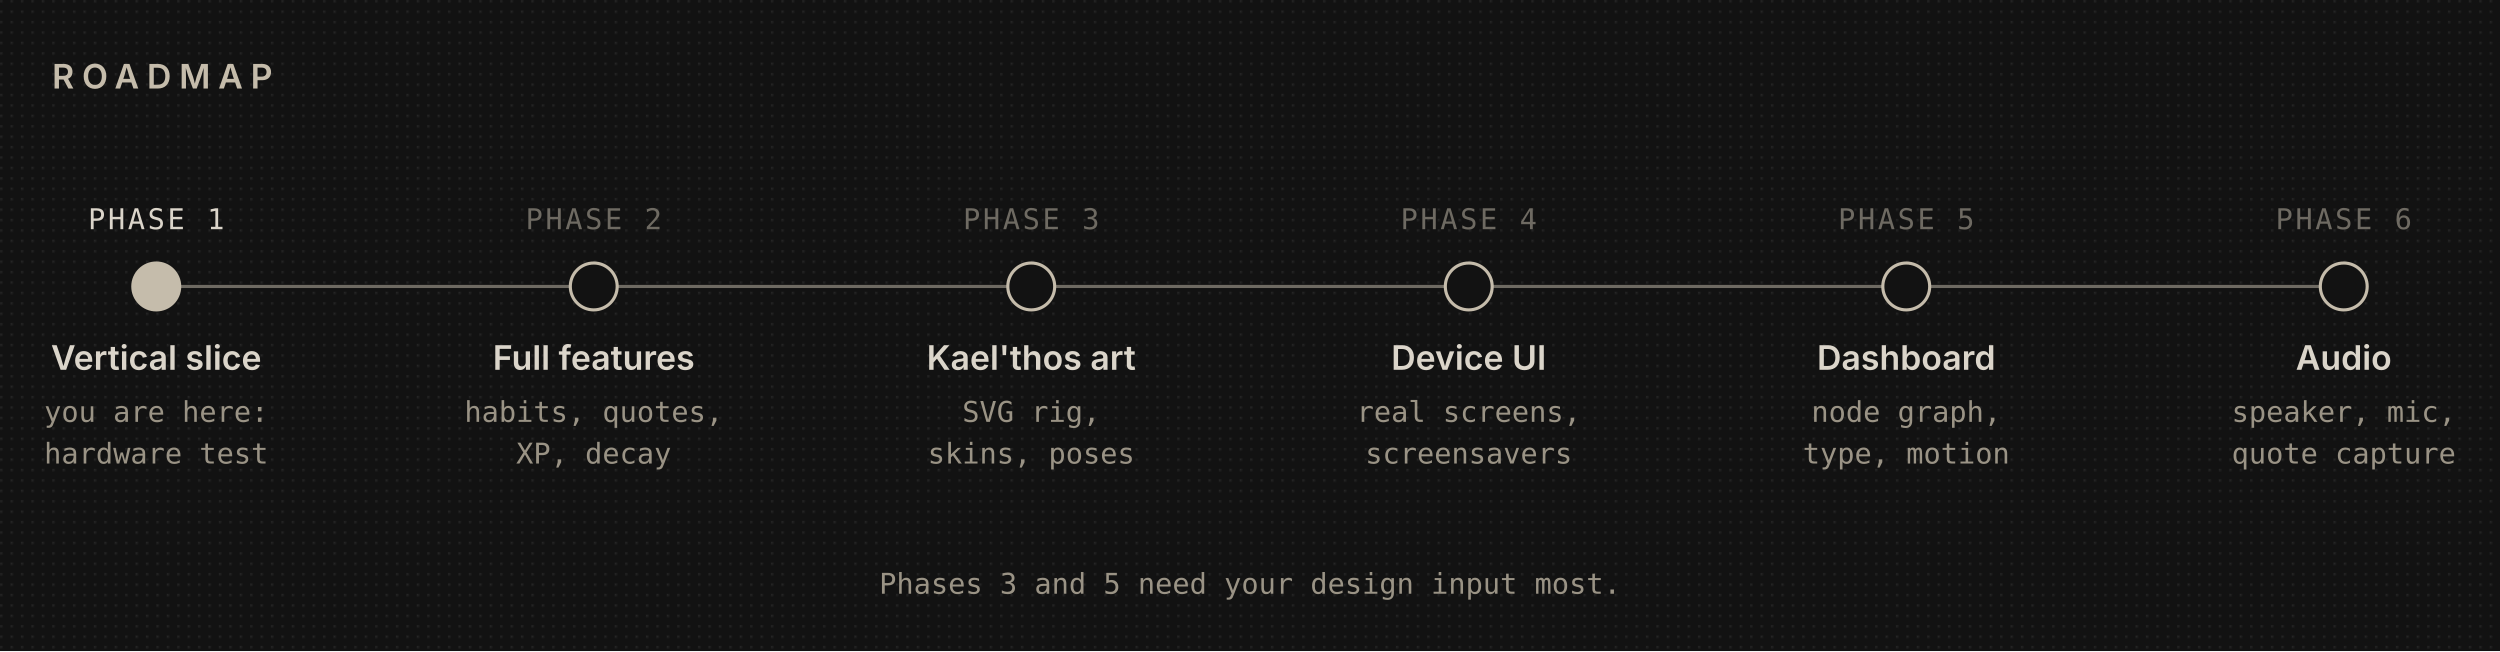
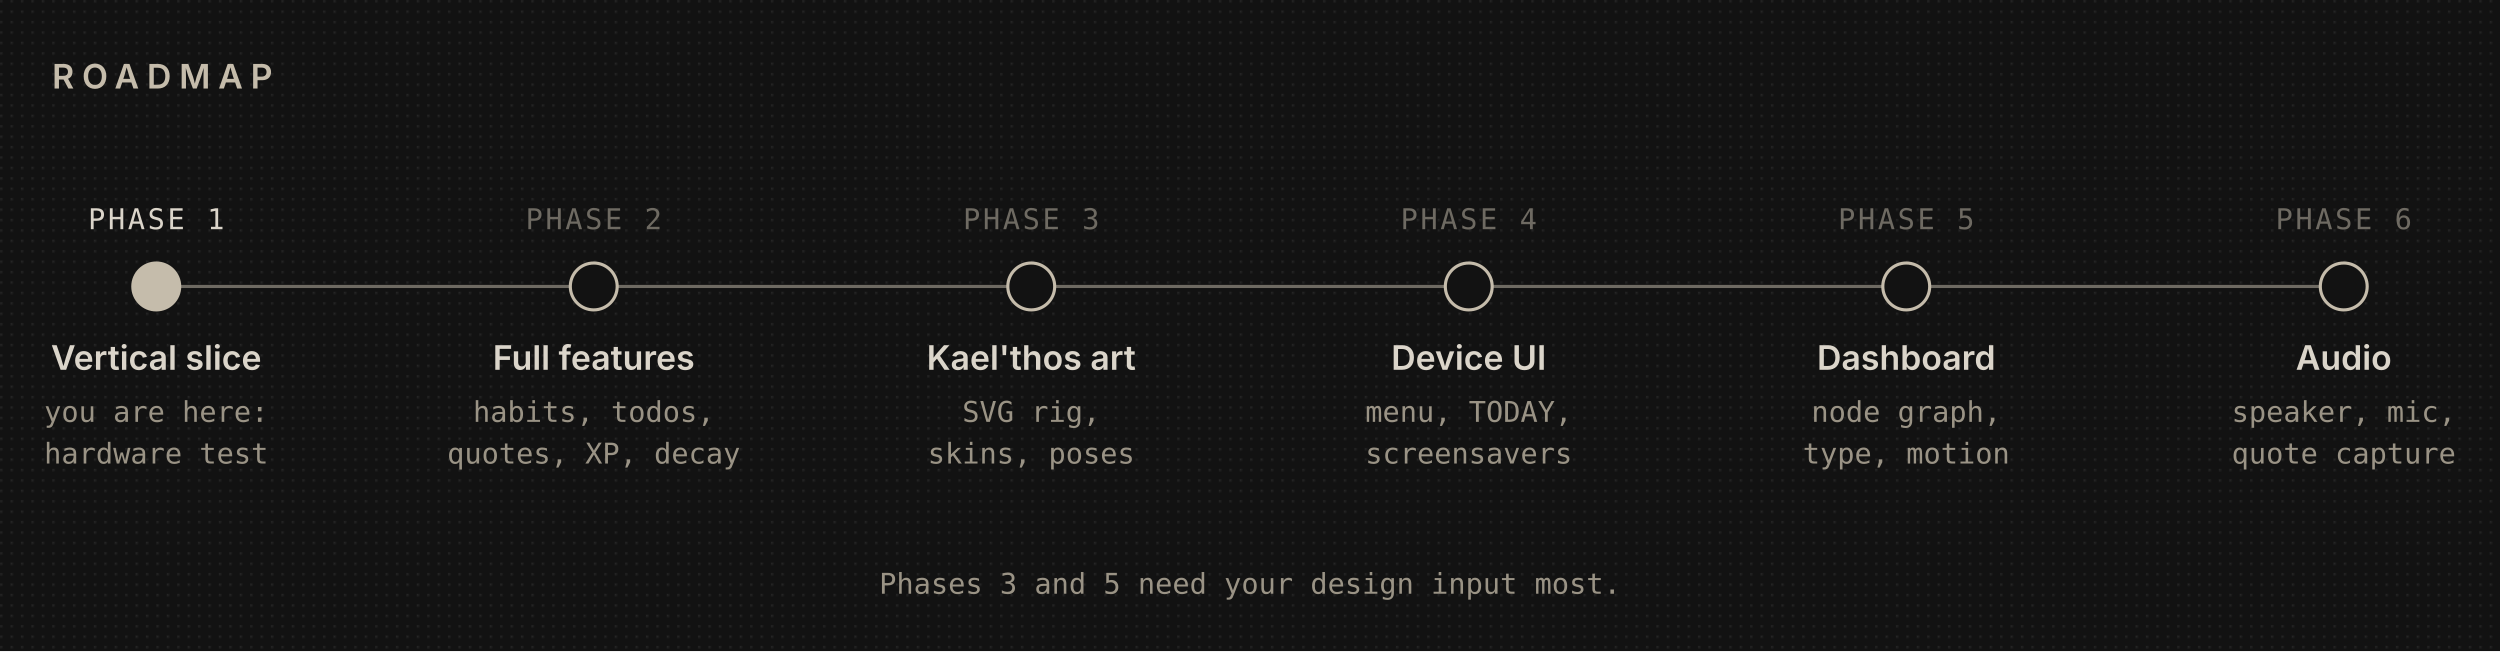
<svg xmlns="http://www.w3.org/2000/svg" viewBox="0 0 960 250" width="960" height="250" role="img" aria-label="Roadmap: six phases from the vertical slice to audio">
  <defs>
    <style>
      .h { font: 600 13px system-ui, -apple-system, 'Segoe UI', sans-serif; fill: #C5BCAB; letter-spacing: 3px; }
      .p { font: 11px ui-monospace, 'Cascadia Mono', Menlo, Consolas, monospace; fill: #6E6A62; letter-spacing: 1px; }
      .pNow { font: 11px ui-monospace, 'Cascadia Mono', Menlo, Consolas, monospace; fill: #DBD5CA; letter-spacing: 1px; }
      .t { font: 600 13px system-ui, -apple-system, 'Segoe UI', sans-serif; fill: #DBD5CA; }
      .s { font: 11px ui-monospace, 'Cascadia Mono', Menlo, Consolas, monospace; fill: #9A9385; }
      .rail { stroke: #6E6A62; stroke-width: 1.2; }
      .done { stroke: #C5BCAB; stroke-width: 1.2; }
      .node { fill: #121212; stroke: #C5BCAB; stroke-width: 1.2; }
      .nodeNow { fill: #C5BCAB; stroke: #C5BCAB; stroke-width: 1.2; }
    </style>
    <pattern id="dither" width="4" height="4" patternUnits="userSpaceOnUse">
      <rect width="1" height="1" fill="#1F1F1F" />
    </pattern>
  </defs>
  <rect width="960" height="250" fill="#121212" />
  <rect width="960" height="250" fill="url(#dither)" />
  <text x="20" y="34" class="h">ROADMAP</text>
  <line x1="60" y1="110" x2="900" y2="110" class="rail" />
  <text x="60" y="88" text-anchor="middle" class="pNow">PHASE 1</text>
  <circle cx="60" cy="110" r="9" class="nodeNow" />
  <text x="60" y="142" text-anchor="middle" class="t">Vertical slice</text>
  <text x="60" y="162" text-anchor="middle" class="s">you are here:</text>
  <text x="60" y="178" text-anchor="middle" class="s">hardware test</text>
  <text x="228" y="88" text-anchor="middle" class="p">PHASE 2</text>
  <circle cx="228" cy="110" r="9" class="node" />
  <text x="228" y="142" text-anchor="middle" class="t">Full features</text>
-   <text x="228" y="162" text-anchor="middle" class="s">habits, quotes,</text>
-   <text x="228" y="178" text-anchor="middle" class="s">XP, decay</text>
+   <text x="228" y="162" text-anchor="middle" class="s">habits, todos,</text>
+   <text x="228" y="178" text-anchor="middle" class="s">quotes, XP, decay</text>
  <text x="396" y="88" text-anchor="middle" class="p">PHASE 3</text>
  <circle cx="396" cy="110" r="9" class="node" />
  <text x="396" y="142" text-anchor="middle" class="t">Kael'thos art</text>
  <text x="396" y="162" text-anchor="middle" class="s">SVG rig,</text>
  <text x="396" y="178" text-anchor="middle" class="s">skins, poses</text>
  <text x="564" y="88" text-anchor="middle" class="p">PHASE 4</text>
  <circle cx="564" cy="110" r="9" class="node" />
  <text x="564" y="142" text-anchor="middle" class="t">Device UI</text>
-   <text x="564" y="162" text-anchor="middle" class="s">real screens,</text>
+   <text x="564" y="162" text-anchor="middle" class="s">menu, TODAY,</text>
  <text x="564" y="178" text-anchor="middle" class="s">screensavers</text>
  <text x="732" y="88" text-anchor="middle" class="p">PHASE 5</text>
  <circle cx="732" cy="110" r="9" class="node" />
  <text x="732" y="142" text-anchor="middle" class="t">Dashboard</text>
  <text x="732" y="162" text-anchor="middle" class="s">node graph,</text>
  <text x="732" y="178" text-anchor="middle" class="s">type, motion</text>
  <text x="900" y="88" text-anchor="middle" class="p">PHASE 6</text>
  <circle cx="900" cy="110" r="9" class="node" />
  <text x="900" y="142" text-anchor="middle" class="t">Audio</text>
  <text x="900" y="162" text-anchor="middle" class="s">speaker, mic,</text>
  <text x="900" y="178" text-anchor="middle" class="s">quote capture</text>
  <text x="480" y="228" text-anchor="middle" class="s">Phases 3 and 5 need your design input most.</text>
</svg>
